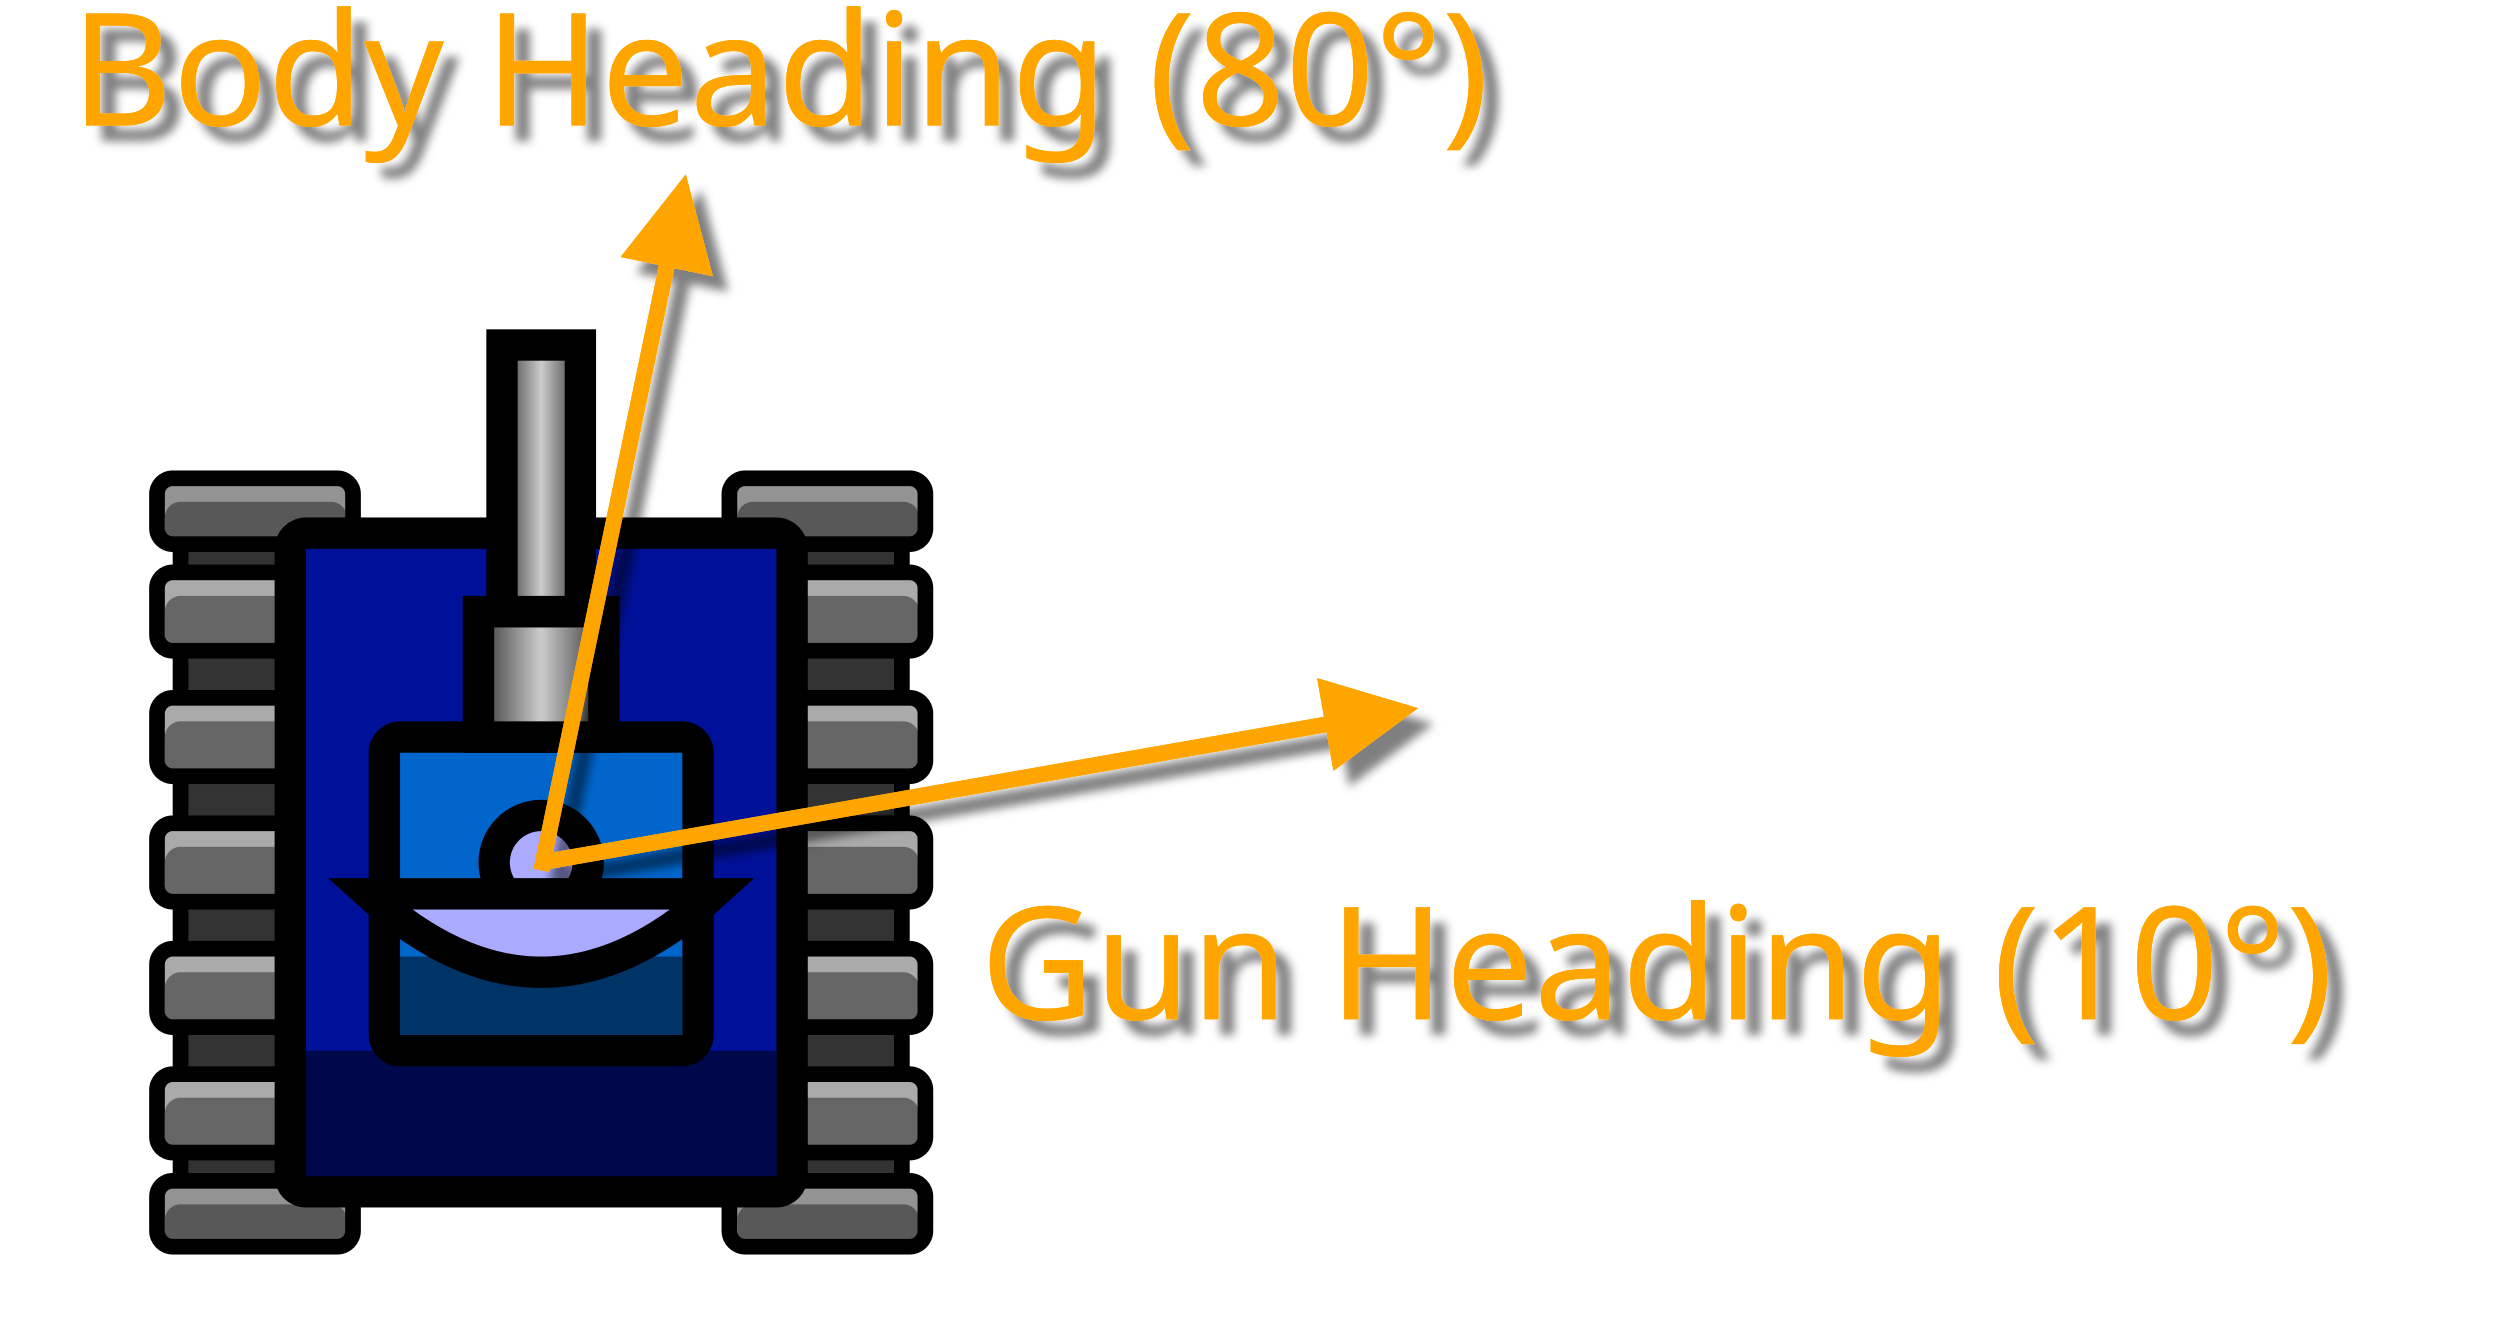
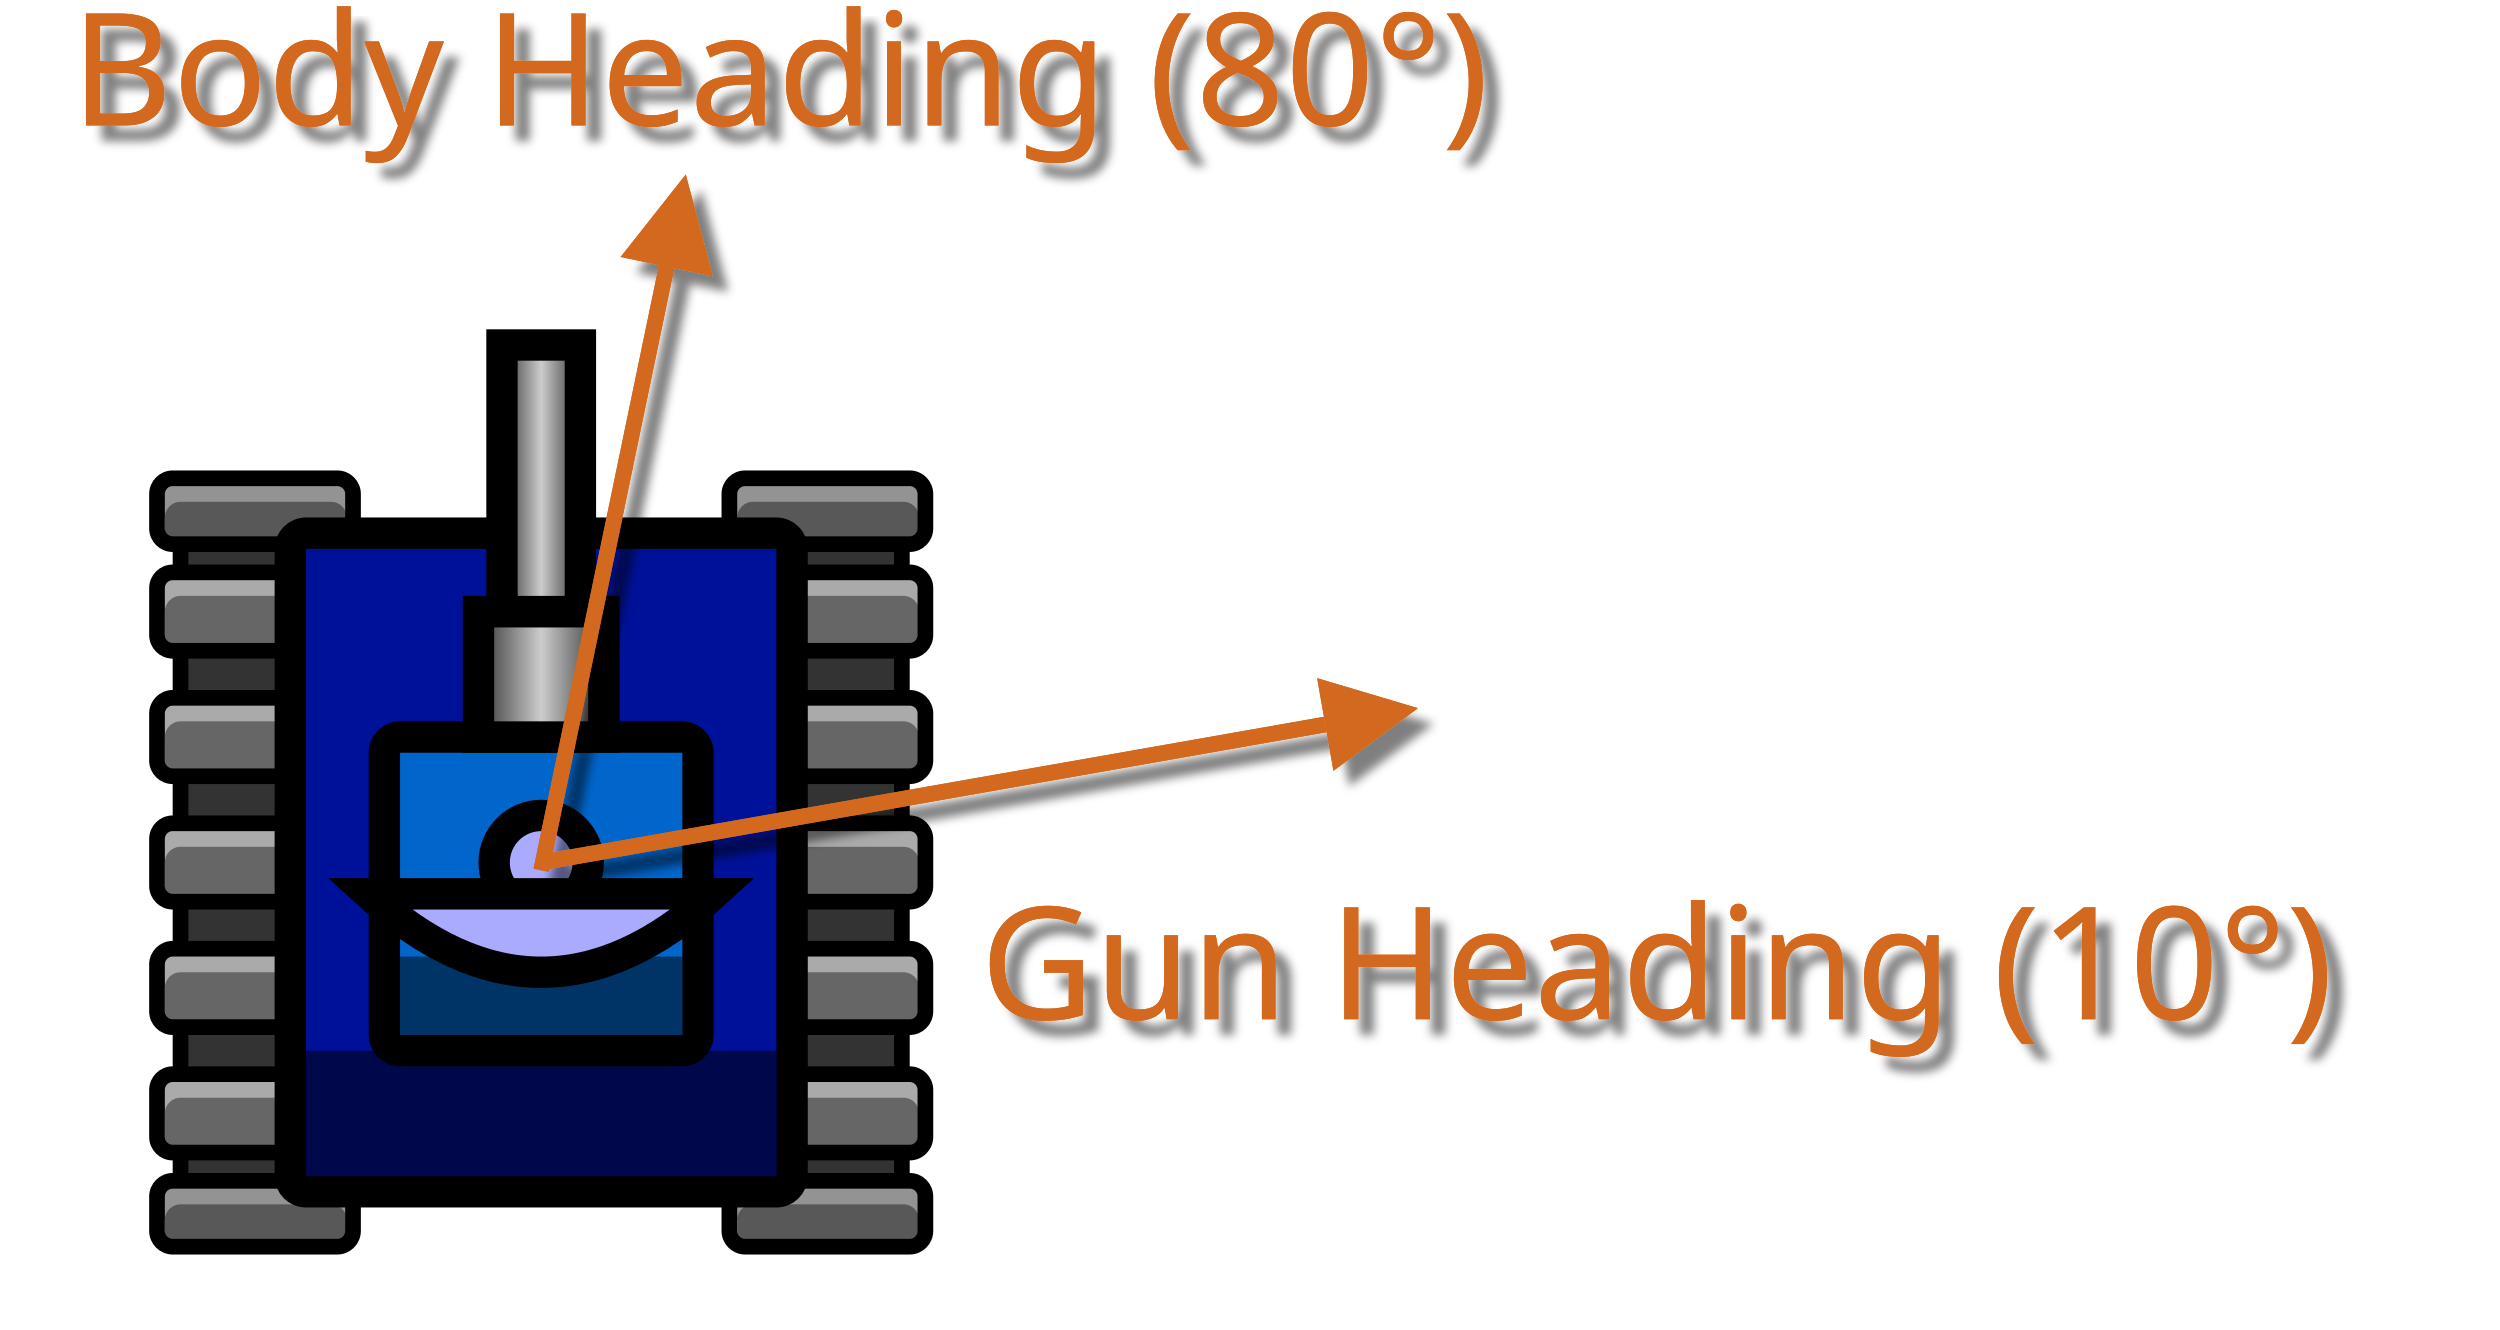
<svg xmlns="http://www.w3.org/2000/svg" version="1.1" width="188" height="100" viewBox="0 0 1504 848">
  <style>
        .text { font: 100px sans-serif; }
    </style>
  <use href="#tank" transform="translate(-100, 150)" />
  <use href="#arrows-with-label" transform="translate(0, -50)" filter="url(#shadow)" />
  <use href="#arrows-with-label" transform="translate(0, -50)" />
  <defs>
    <style>
            .tank-body, .tank-turret, .tank-radar {
            transform-origin: 400px 400px;
            }
            .tank-body {
            transform: rotate(var(--body-rotation, 10deg));
            }
            .tank-turret {
            transform: rotate(var(--turret-rotation, 80deg));
            }
            .tank-radar {
            transform: rotate(var(--radar-rotation, 127deg));
            }
        </style>
    <linearGradient id="cannon-grad" x1="0%" y1="0%" x2="100%" y2="0%">
      <stop offset="0%" stop-color="#333" />
      <stop offset="50%" stop-color="#CCC" />
      <stop offset="100%" stop-color="#333" />
    </linearGradient>
    <symbol id="link0">
      <rect x="5" y="55" width="125" height="25" fill="#aaaaaa" />
      <rect x="10" y="70" width="116" height="35" fill="#666666" rx="10" ry="10" />
      <rect x="5" y="55" width="125" height="50" fill="none" stroke="black" stroke-width="10" rx="10" ry="10" />
    </symbol>
    <symbol id="link30">
      <rect x="5" y="55" width="125" height="25" fill="#939393" />
      <rect x="10" y="70" width="116" height="30" fill="#585858" rx="10" ry="10" />
      <rect x="5" y="55" width="125" height="42" fill="none" stroke="black" stroke-width="10" rx="10" ry="10" />
    </symbol>
    <symbol id="link60">
      <rect x="5" y="55" width="125" height="20" fill="#555555" />
      <rect x="5" y="55" width="125" height="20" fill="none" stroke="black" stroke-width="10" rx="10" ry="10" />
    </symbol>
    <symbol id="main-track">
      <rect x="20" y="75" width="95" height="450" fill="#333333" stroke="black" stroke-width="10" />
    </symbol>
    <symbol id="track1">
      <use href="#main-track" />
      <use href="#link30" />
      <use href="#link0" y="60" />
      <use href="#link0" y="140" />
      <use href="#link0" y="220" />
      <use href="#link0" y="300" />
      <use href="#link0" y="380" />
      <use href="#link30" y="448" />
    </symbol>
    <symbol id="track2">
      <use href="#main-track" />
      <use href="#link60" />
      <use href="#link0" y="33" />
      <use href="#link0" y="113" />
      <use href="#link0" y="193" />
      <use href="#link0" y="273" />
      <use href="#link0" y="353" />
      <use href="#link0" y="433" />
    </symbol>
    <symbol id="track3">
      <use href="#main-track" />
      <use href="#link0" y="7" />
      <use href="#link0" y="87" />
      <use href="#link0" y="167" />
      <use href="#link0" y="247" />
      <use href="#link0" y="327" />
      <use href="#link0" y="407" />
      <use href="#link60" y="470" />
    </symbol>
    <symbol id="body">
      <use href="#track1" x="150" y="100" />
      <use href="#track1" x="515" y="100" />
      <rect x="240" y="190" width="320" height="420" fill="#019" stroke="black" stroke-width="20" rx="10" ry="10" />
      <rect x="250" y="520" width="300" height="80" fill="black" opacity="0.5" />
    </symbol>
    <symbol id="turret">
      <rect x="300" y="320" width="200" height="200" fill="#06C" stroke="black" stroke-width="20" rx="10" ry="10" />
      <rect x="310" y="460" width="180" height="50" fill="black" opacity="0.5" />
      <rect x="360" y="240" width="80" height="80" fill="url(#cannon-grad)" stroke="black" stroke-width="20" />
      <rect x="375" y="70" width="50" height="170" fill="url(#cannon-grad)" stroke="black" stroke-width="20" />
    </symbol>
    <symbol id="radar">
      <circle cx="400" cy="400" r="30" fill="#AAF" stroke="black" stroke-width="20" />
      <path d="M 290 420 q 110 100 220 0 z" fill="#AAF" stroke="black" stroke-width="20" />
    </symbol>
    <symbol id="tank">
      <use class="tank-body" href="#body" />
      <use class="tank-turret" href="#turret" />
      <use class="tank-radar" href="#radar" />
    </symbol>
    <symbol id="arrows-with-label">
      <marker id="arrow-head" markerWidth="20" markerHeight="20" refX="6" refY="3" orient="auto">
-         <polygon points="6 0, 12 3, 6 6" fill="orange" />
+         <polygon points="6 0, 12 3, 6 6" fill="chocolate" />
      </marker>
-       <line x1="300" y1="605" x2="380" y2="220" stroke="orange" stroke-width="10" marker-end="url(#arrow-head)" />
-       <text x="0" y="130" class="text" fill="orange">Body Heading (80°)</text>
-       <line x1="300" y1="600" x2="800" y2="512" stroke="orange" stroke-width="10" marker-end="url(#arrow-head)" />
-       <text x="580" y="700" class="text" fill="orange">Gun Heading (10°)</text>
+       <line x1="300" y1="605" x2="380" y2="220" stroke="chocolate" stroke-width="10" marker-end="url(#arrow-head)" />
+       <text x="0" y="130" class="text" fill="chocolate">Body Heading (80°)</text>
+       <line x1="300" y1="600" x2="800" y2="512" stroke="chocolate" stroke-width="10" marker-end="url(#arrow-head)" />
+       <text x="580" y="700" class="text" fill="chocolate">Gun Heading (10°)</text>
    </symbol>
    <filter id="shadow">
      <feDropShadow dx="10" dy="10" stdDeviation="3" flood-color="black" flood-opacity="0.5" />
    </filter>
  </defs>
</svg>
